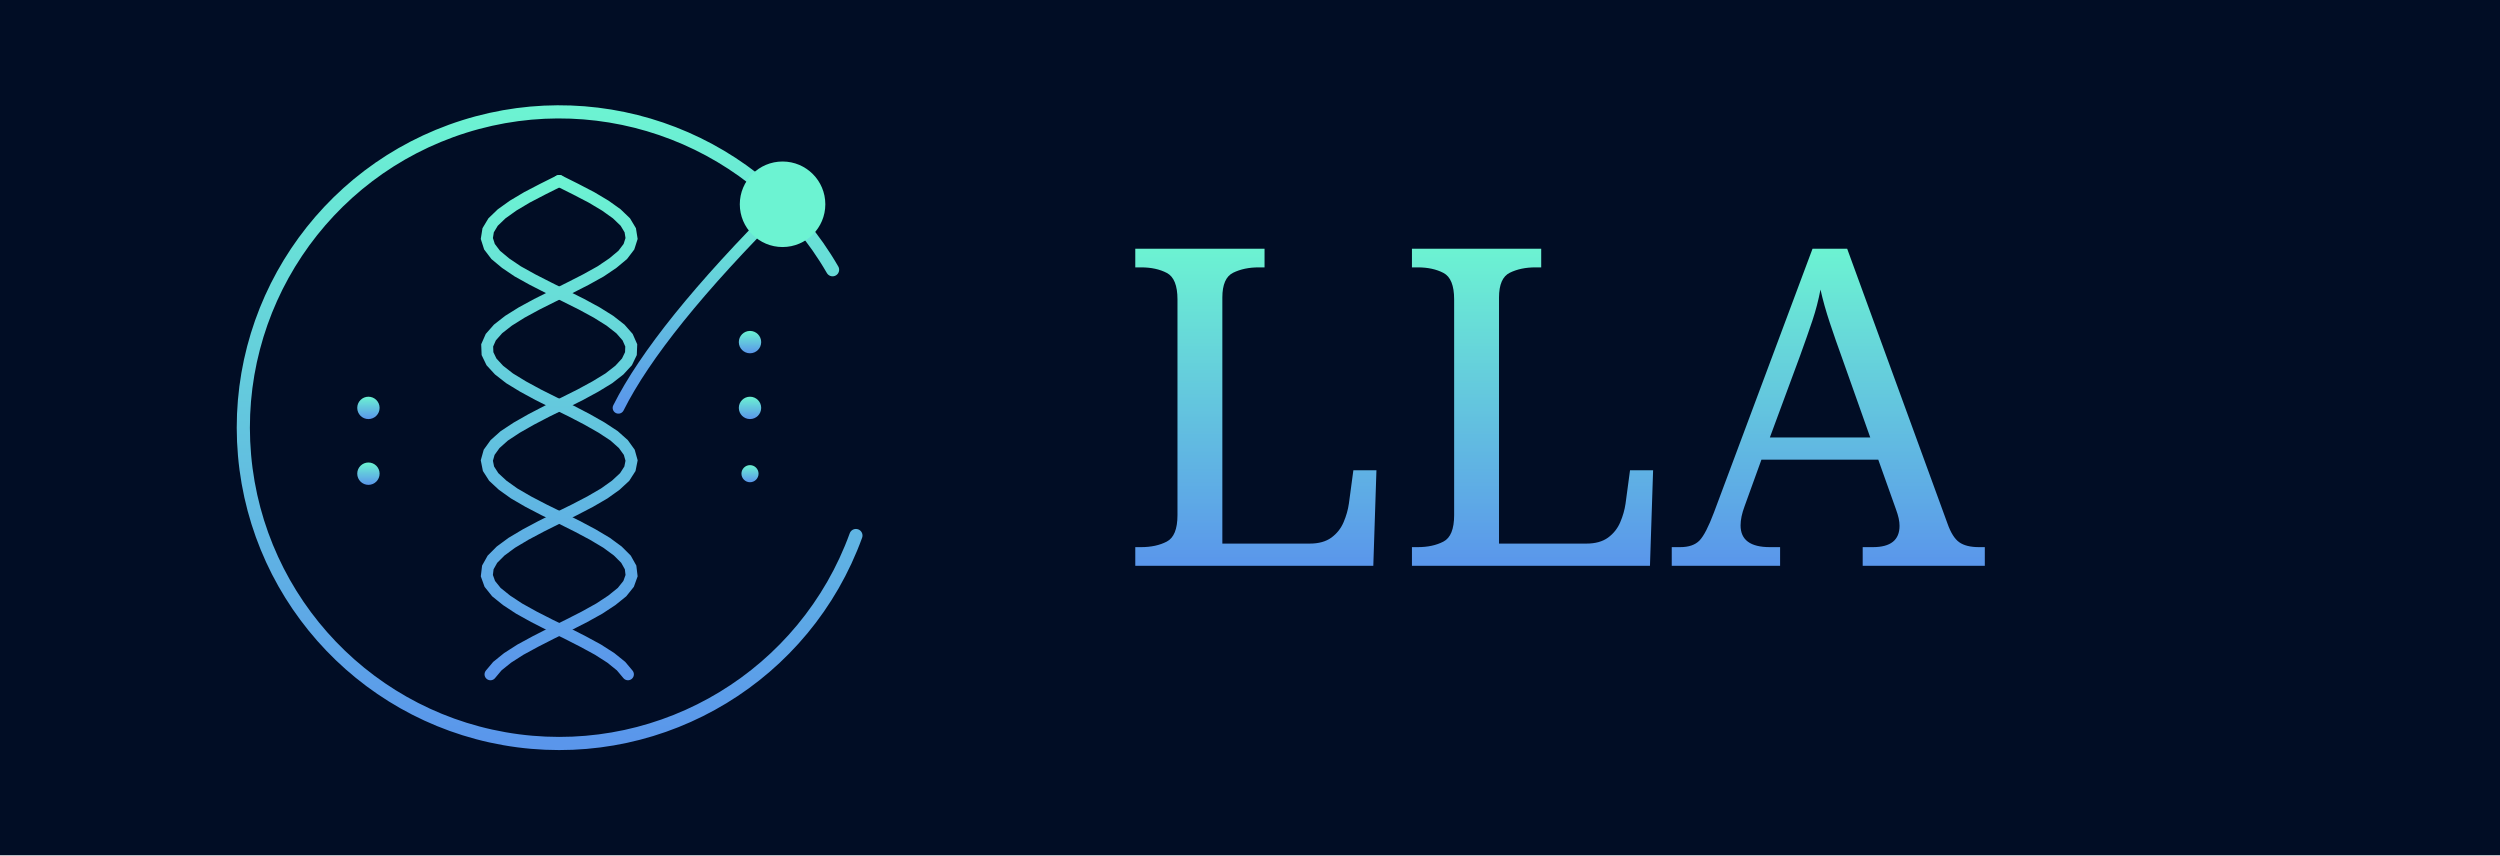
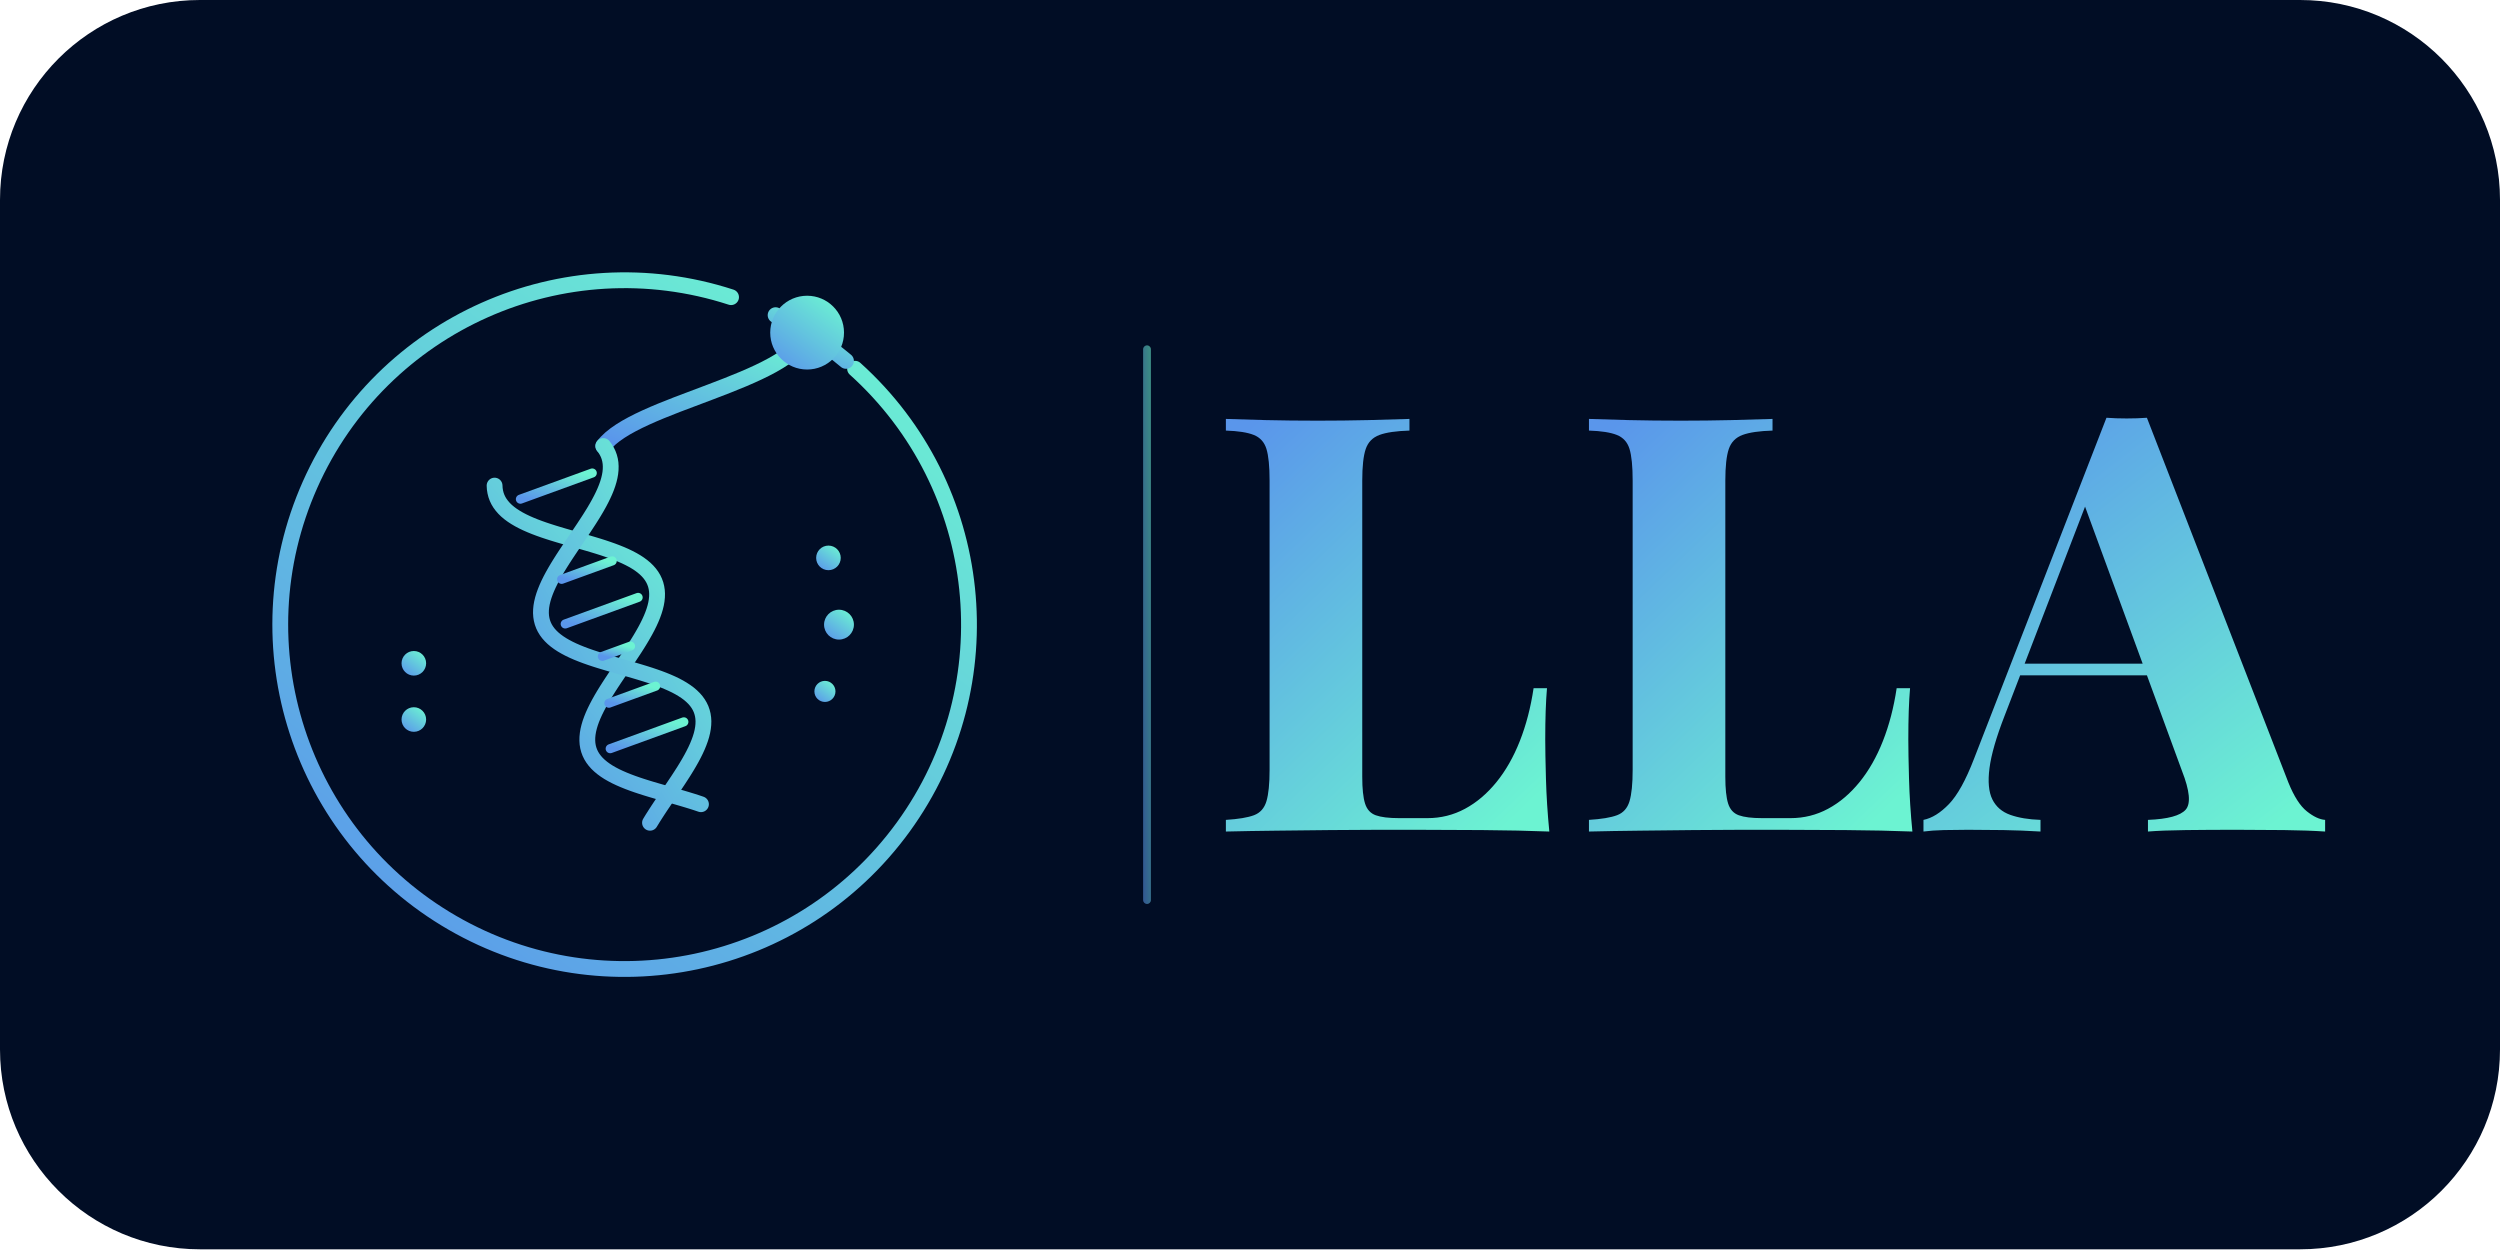
- <svg xmlns="http://www.w3.org/2000/svg" viewBox="0 0 760 260" width="760" height="260">
+ <svg xmlns="http://www.w3.org/2000/svg" width="1024.57" height="512.00" viewBox="0 0 1024.57 512.00">
  <defs>
-     <linearGradient id="g" x1="0" y1="0" x2="0" y2="1">
+     <linearGradient id="embGrad" x1="0.85" y1="0.0" x2="0.1" y2="1.0">
      <stop offset="0" stop-color="#6CF3D2" />
      <stop offset="1" stop-color="#5A96EB" />
    </linearGradient>
  </defs>
-   <rect width="760" height="260" rx="0" fill="#010D25" />
-   <g transform="translate(40,0)">
-     <path d="M 220.2 162.8 A 96 96 0 1 1 213.1 82.0" fill="none" stroke="url(#g)" stroke-width="4" stroke-linecap="round" />
-     <path d="M 130.0 55.0 L 135.0 57.5 L 139.8 60.0 L 144.0 62.5 L 147.5 65.0 L 150.1 67.5 L 151.6 70.0 L 152.0 72.5 L 151.2 75.0 L 149.3 77.5 L 146.3 80.0 L 142.6 82.5 L 138.1 85.0 L 133.2 87.5 L 128.2 90.0 L 123.2 92.5 L 118.6 95.0 L 114.6 97.5 L 111.4 100.0 L 109.2 102.5 L 108.1 105.0 L 108.2 107.5 L 109.4 110.0 L 111.7 112.5 L 114.9 115.0 L 119.0 117.5 L 123.6 120.0 L 128.6 122.5 L 133.7 125.0 L 138.5 127.5 L 142.9 130.0 L 146.7 132.5 L 149.5 135.0 L 151.3 137.5 L 152.0 140.0 L 151.5 142.5 L 149.9 145.0 L 147.2 147.5 L 143.7 150.0 L 139.4 152.5 L 134.6 155.0 L 129.5 157.5 L 124.5 160.0 L 119.8 162.5 L 115.6 165.0 L 112.2 167.5 L 109.7 170.0 L 108.3 172.5 L 108.0 175.0 L 108.9 177.5 L 110.9 180.0 L 114.0 182.5 L 117.8 185.0 L 122.3 187.5 L 127.2 190.0 L 132.3 192.5 L 137.2 195.0 L 141.8 197.5 L 145.7 200.0 L 148.8 202.5 L 150.9 205.0 " fill="none" stroke="url(#g)" stroke-width="3.6" stroke-linecap="round" />
-     <path d="M 130.0 55.0 L 125.0 57.5 L 120.2 60.0 L 116.0 62.5 L 112.5 65.0 L 109.9 67.5 L 108.4 70.0 L 108.0 72.5 L 108.8 75.0 L 110.7 77.5 L 113.7 80.0 L 117.4 82.5 L 121.9 85.0 L 126.8 87.5 L 131.8 90.0 L 136.8 92.5 L 141.4 95.0 L 145.4 97.5 L 148.6 100.0 L 150.8 102.5 L 151.9 105.0 L 151.8 107.5 L 150.6 110.0 L 148.3 112.5 L 145.1 115.0 L 141.0 117.5 L 136.4 120.0 L 131.4 122.5 L 126.3 125.0 L 121.5 127.5 L 117.1 130.0 L 113.3 132.5 L 110.5 135.0 L 108.7 137.5 L 108.0 140.0 L 108.5 142.5 L 110.1 145.0 L 112.8 147.5 L 116.3 150.0 L 120.6 152.5 L 125.4 155.0 L 130.5 157.5 L 135.5 160.0 L 140.2 162.5 L 144.4 165.0 L 147.8 167.5 L 150.3 170.0 L 151.7 172.5 L 152.0 175.0 L 151.1 177.5 L 149.1 180.0 L 146.0 182.5 L 142.2 185.0 L 137.7 187.5 L 132.8 190.0 L 127.7 192.5 L 122.8 195.0 L 118.2 197.5 L 114.3 200.0 L 111.2 202.5 L 109.1 205.0 " fill="none" stroke="url(#g)" stroke-width="3.6" stroke-linecap="round" />
-     <line x1="139.8" y1="60.0" x2="120.2" y2="60.0" stroke="url(#g)" stroke-width="3.2" stroke-linecap="round" />
-     <line x1="152.0" y1="72.5" x2="108.0" y2="72.5" stroke="url(#g)" stroke-width="3.2" stroke-linecap="round" />
-     <line x1="138.1" y1="85.0" x2="121.9" y2="85.0" stroke="url(#g)" stroke-width="3.2" stroke-linecap="round" />
-     <line x1="114.6" y1="97.5" x2="145.4" y2="97.5" stroke="url(#g)" stroke-width="3.2" stroke-linecap="round" />
-     <line x1="109.4" y1="110.0" x2="150.6" y2="110.0" stroke="url(#g)" stroke-width="3.2" stroke-linecap="round" />
-     <line x1="128.6" y1="122.5" x2="131.4" y2="122.5" stroke="url(#g)" stroke-width="3.2" stroke-linecap="round" />
-     <line x1="149.5" y1="135.0" x2="110.5" y2="135.0" stroke="url(#g)" stroke-width="3.2" stroke-linecap="round" />
-     <line x1="147.2" y1="147.5" x2="112.8" y2="147.5" stroke="url(#g)" stroke-width="3.2" stroke-linecap="round" />
-     <line x1="124.5" y1="160.0" x2="135.5" y2="160.0" stroke="url(#g)" stroke-width="3.2" stroke-linecap="round" />
-     <line x1="108.3" y1="172.5" x2="151.7" y2="172.5" stroke="url(#g)" stroke-width="3.2" stroke-linecap="round" />
-     <line x1="117.8" y1="185.0" x2="142.2" y2="185.0" stroke="url(#g)" stroke-width="3.2" stroke-linecap="round" />
-     <line x1="141.8" y1="197.5" x2="118.2" y2="197.5" stroke="url(#g)" stroke-width="3.2" stroke-linecap="round" />
-     <path d="M 197.9 62.1 Q 160.0 100.0 148.0 124.0" fill="none" stroke="url(#g)" stroke-width="3.5" stroke-linecap="round" />
-     <circle cx="197.9" cy="62.1" r="13" fill="#6CF3D2" />
-     <circle cx="72" cy="124" r="3.4" fill="url(#g)" />
-     <circle cx="72" cy="144" r="3.4" fill="url(#g)" />
-     <circle cx="188" cy="104" r="3.4" fill="url(#g)" />
-     <circle cx="188" cy="124" r="3.4" fill="url(#g)" />
-     <circle cx="188" cy="144" r="2.6" fill="url(#g)" />
+   <rect x="0" y="0" width="1024.57" height="512.00" rx="81.92" fill="#010D25" />
+   <g transform="translate(71.68 71.68) scale(0.72)">
+     <path d="M 387.15 110.34 A 196 196 0 1 1 316.57 69.59" fill="none" stroke="url(#embGrad)" stroke-width="9" stroke-linecap="round" />
+     <path d="M 341.92 79.84 A 196 196 0 0 1 381.99 105.86" fill="none" stroke="url(#embGrad)" stroke-width="9" stroke-linecap="round" />
+     <path d="M 359.86 89.78 C 349.86 117.78 261.85 130.32 243.85 154.32" fill="none" stroke="url(#embGrad)" stroke-width="9" stroke-linecap="round" />
+     <path d="M 181.96 176.85 C 181.98 177.16 182.01 178.08 182.07 178.68 C 182.14 179.28 182.23 179.87 182.35 180.45 C 182.46 181.03 182.61 181.60 182.78 182.16 C 182.95 182.72 183.15 183.27 183.38 183.81 C 183.61 184.35 183.86 184.88 184.14 185.40 C 184.42 185.92 184.73 186.43 185.06 186.93 C 185.40 187.43 185.76 187.92 186.15 188.40 C 186.53 188.88 186.95 189.36 187.39 189.82 C 187.83 190.28 188.29 190.73 188.78 191.18 C 189.27 191.62 189.79 192.06 190.33 192.48 C 190.87 192.91 191.44 193.32 192.02 193.73 C 192.61 194.14 193.22 194.54 193.86 194.93 C 194.49 195.33 195.15 195.71 195.82 196.08 C 196.50 196.46 197.20 196.83 197.92 197.19 C 198.64 197.55 199.38 197.90 200.13 198.25 C 200.89 198.60 201.67 198.94 202.46 199.27 C 203.25 199.61 204.06 199.94 204.89 200.26 C 205.71 200.58 206.55 200.90 207.41 201.21 C 208.26 201.52 209.13 201.83 210.01 202.13 C 210.89 202.43 211.78 202.73 212.69 203.02 C 213.59 203.31 214.50 203.60 215.43 203.89 C 216.35 204.18 217.28 204.46 218.22 204.74 C 219.15 205.02 220.10 205.30 221.05 205.58 C 222.00 205.86 222.95 206.13 223.91 206.41 C 224.86 206.68 225.83 206.95 226.79 207.23 C 227.75 207.50 228.71 207.77 229.67 208.05 C 230.63 208.32 231.59 208.59 232.55 208.87 C 233.50 209.14 234.46 209.42 235.41 209.69 C 236.35 209.97 237.30 210.25 238.24 210.53 C 239.17 210.81 240.11 211.09 241.03 211.38 C 241.95 211.67 242.86 211.96 243.77 212.25 C 244.67 212.55 245.56 212.84 246.44 213.15 C 247.32 213.45 248.19 213.75 249.05 214.07 C 249.90 214.38 250.74 214.69 251.56 215.02 C 252.39 215.34 253.20 215.67 253.99 216.00 C 254.78 216.34 255.56 216.68 256.32 217.02 C 257.07 217.37 257.81 217.72 258.53 218.09 C 259.25 218.45 259.94 218.82 260.62 219.19 C 261.30 219.57 261.95 219.95 262.59 220.34 C 263.22 220.74 263.83 221.14 264.42 221.54 C 265.01 221.95 265.57 222.37 266.11 222.80 C 266.65 223.22 267.17 223.66 267.66 224.10 C 268.15 224.55 268.61 225.00 269.05 225.46 C 269.49 225.92 269.90 226.40 270.29 226.88 C 270.68 227.36 271.04 227.85 271.37 228.35 C 271.71 228.85 272.01 229.36 272.29 229.88 C 272.57 230.41 272.83 230.94 273.05 231.48 C 273.28 232.02 273.48 232.57 273.65 233.13 C 273.82 233.69 273.96 234.26 274.08 234.84 C 274.20 235.42 274.29 236.01 274.35 236.61 C 274.41 237.21 274.45 237.81 274.46 238.43 C 274.47 239.05 274.45 239.68 274.41 240.32 C 274.37 240.96 274.30 241.60 274.21 242.26 C 274.12 242.92 274.00 243.58 273.86 244.26 C 273.72 244.93 273.55 245.61 273.36 246.31 C 273.17 247.00 272.95 247.70 272.72 248.41 C 272.48 249.11 272.23 249.83 271.95 250.55 C 271.67 251.28 271.37 252.01 271.05 252.75 C 270.73 253.49 270.39 254.23 270.03 254.99 C 269.67 255.74 269.29 256.50 268.90 257.27 C 268.51 258.03 268.09 258.80 267.67 259.58 C 267.24 260.36 266.80 261.14 266.34 261.93 C 265.89 262.72 265.42 263.51 264.94 264.31 C 264.46 265.11 263.96 265.91 263.46 266.72 C 262.95 267.52 262.44 268.33 261.92 269.15 C 261.39 269.96 260.86 270.78 260.32 271.59 C 259.79 272.41 259.24 273.23 258.69 274.05 C 258.14 274.88 257.59 275.70 257.03 276.53 C 256.48 277.35 255.91 278.18 255.35 279.01 C 254.79 279.83 254.23 280.66 253.67 281.49 C 253.11 282.31 252.55 283.14 252.00 283.96 C 251.44 284.79 250.88 285.61 250.34 286.43 C 249.79 287.26 249.24 288.08 248.71 288.89 C 248.17 289.71 247.64 290.53 247.12 291.34 C 246.60 292.15 246.09 292.96 245.58 293.77 C 245.08 294.57 244.59 295.37 244.11 296.17 C 243.63 296.97 243.17 297.76 242.71 298.55 C 242.26 299.33 241.82 300.12 241.40 300.89 C 240.97 301.67 240.57 302.44 240.18 303.21 C 239.79 303.97 239.41 304.73 239.06 305.48 C 238.70 306.23 238.37 306.98 238.05 307.71 C 237.73 308.45 237.44 309.18 237.16 309.91 C 236.89 310.63 236.63 311.34 236.40 312.05 C 236.17 312.76 235.96 313.45 235.78 314.14 C 235.59 314.83 235.43 315.52 235.29 316.19 C 235.16 316.86 235.04 317.53 234.96 318.18 C 234.87 318.83 234.80 319.48 234.77 320.12 C 234.73 320.75 234.72 321.38 234.74 321.99 C 234.75 322.61 234.79 323.22 234.86 323.82 C 234.93 324.41 235.03 325.00 235.15 325.58 C 235.27 326.16 235.42 326.73 235.60 327.28 C 235.77 327.84 235.98 328.39 236.21 328.93 C 236.44 329.47 236.70 330.00 236.98 330.51 C 237.27 331.03 237.58 331.54 237.92 332.04 C 238.26 332.54 238.63 333.03 239.02 333.51 C 239.41 333.99 239.83 334.46 240.27 334.92 C 240.72 335.38 241.19 335.83 241.68 336.27 C 242.18 336.72 242.70 337.15 243.24 337.57 C 243.79 338.00 244.36 338.41 244.95 338.82 C 245.54 339.23 246.16 339.63 246.79 340.02 C 247.43 340.41 248.09 340.79 248.77 341.16 C 249.45 341.54 250.16 341.91 250.88 342.27 C 251.60 342.63 252.34 342.98 253.10 343.32 C 253.86 343.67 254.64 344.01 255.44 344.34 C 256.23 344.68 257.05 345.00 257.87 345.32 C 258.70 345.64 259.54 345.96 260.40 346.27 C 261.26 346.58 262.13 346.89 263.01 347.19 C 263.89 347.49 264.79 347.79 265.69 348.08 C 266.60 348.37 267.52 348.66 268.44 348.95 C 269.36 349.23 270.30 349.52 271.23 349.80 C 272.17 350.08 273.12 350.36 274.07 350.63 C 275.02 350.91 275.97 351.19 276.93 351.46 C 277.89 351.73 278.85 352.01 279.81 352.28 C 280.77 352.55 281.73 352.83 282.69 353.10 C 283.65 353.37 284.61 353.64 285.57 353.92 C 286.52 354.19 287.48 354.47 288.43 354.75 C 289.37 355.02 290.32 355.30 291.25 355.59 C 292.19 355.87 293.12 356.15 294.04 356.44 C 294.96 356.73 295.87 357.02 296.77 357.31 C 297.67 357.61 299.00 358.06 299.44 358.21" fill="none" stroke="url(#embGrad)" stroke-width="9" stroke-linecap="round" />
+     <path d="M 243.85 154.32 C 244.04 154.57 244.61 155.30 244.94 155.80 C 245.28 156.30 245.59 156.81 245.87 157.33 C 246.15 157.85 246.41 158.37 246.64 158.91 C 246.87 159.45 247.07 160.00 247.24 160.56 C 247.41 161.12 247.56 161.69 247.68 162.27 C 247.80 162.85 247.89 163.44 247.96 164.04 C 248.02 164.64 248.06 165.24 248.07 165.86 C 248.09 166.48 248.07 167.11 248.03 167.74 C 247.99 168.38 247.93 169.03 247.84 169.68 C 247.75 170.34 247.63 171.00 247.49 171.68 C 247.35 172.35 247.19 173.03 247.00 173.72 C 246.81 174.41 246.60 175.11 246.37 175.82 C 246.13 176.53 245.88 177.25 245.60 177.97 C 245.32 178.69 245.02 179.42 244.71 180.16 C 244.39 180.90 244.05 181.65 243.69 182.40 C 243.34 183.15 242.96 183.91 242.57 184.67 C 242.18 185.44 241.76 186.21 241.34 186.99 C 240.92 187.77 240.47 188.55 240.02 189.34 C 239.57 190.12 239.10 190.92 238.62 191.72 C 238.14 192.51 237.64 193.32 237.14 194.12 C 236.64 194.93 236.12 195.74 235.60 196.55 C 235.08 197.36 234.55 198.18 234.01 198.99 C 233.47 199.81 232.93 200.63 232.38 201.46 C 231.83 202.28 231.28 203.10 230.72 203.93 C 230.16 204.75 229.60 205.58 229.04 206.41 C 228.48 207.23 227.92 208.06 227.36 208.89 C 226.80 209.71 226.24 210.54 225.68 211.36 C 225.13 212.19 224.57 213.01 224.02 213.84 C 223.48 214.66 222.93 215.48 222.39 216.30 C 221.86 217.11 221.33 217.93 220.80 218.74 C 220.28 219.55 219.77 220.36 219.27 221.17 C 218.76 221.98 218.27 222.78 217.79 223.57 C 217.31 224.37 216.84 225.17 216.39 225.95 C 215.93 226.74 215.49 227.52 215.07 228.30 C 214.65 229.08 214.23 229.85 213.84 230.61 C 213.45 231.38 213.08 232.14 212.72 232.89 C 212.36 233.64 212.03 234.39 211.71 235.13 C 211.39 235.87 211.09 236.60 210.82 237.32 C 210.54 238.04 210.28 238.76 210.05 239.47 C 209.82 240.17 209.61 240.87 209.42 241.56 C 209.23 242.25 209.07 242.94 208.93 243.61 C 208.79 244.28 208.67 244.95 208.58 245.60 C 208.49 246.26 208.43 246.90 208.39 247.54 C 208.35 248.18 208.34 248.81 208.35 249.42 C 208.36 250.04 208.40 250.65 208.47 251.25 C 208.53 251.85 208.63 252.43 208.75 253.01 C 208.87 253.59 209.01 254.16 209.19 254.72 C 209.36 255.28 209.56 255.83 209.79 256.37 C 210.02 256.91 210.28 257.44 210.56 257.96 C 210.84 258.48 211.15 258.99 211.49 259.49 C 211.83 259.99 212.19 260.48 212.58 260.96 C 212.97 261.44 213.39 261.91 213.83 262.37 C 214.27 262.83 214.74 263.28 215.23 263.73 C 215.73 264.17 216.24 264.60 216.79 265.03 C 217.33 265.45 217.90 265.87 218.49 266.28 C 219.08 266.69 219.69 267.08 220.33 267.48 C 220.96 267.87 221.62 268.25 222.30 268.62 C 222.98 269.00 223.68 269.37 224.40 269.73 C 225.12 270.09 225.86 270.44 226.62 270.79 C 227.38 271.13 228.15 271.47 228.95 271.81 C 229.74 272.14 230.55 272.47 231.38 272.79 C 232.21 273.11 233.05 273.43 233.90 273.74 C 234.76 274.05 235.63 274.36 236.51 274.66 C 237.39 274.96 238.29 275.26 239.19 275.55 C 240.09 275.84 241.01 276.13 241.93 276.42 C 242.85 276.71 243.79 276.99 244.73 277.27 C 245.66 277.55 246.61 277.83 247.56 278.11 C 248.51 278.38 249.46 278.66 250.42 278.93 C 251.38 279.21 252.34 279.48 253.30 279.75 C 254.26 280.03 255.22 280.30 256.18 280.57 C 257.14 280.85 258.10 281.12 259.06 281.39 C 260.01 281.67 260.97 281.94 261.92 282.22 C 262.86 282.50 263.81 282.78 264.75 283.06 C 265.68 283.34 266.61 283.62 267.53 283.91 C 268.45 284.20 269.37 284.49 270.27 284.78 C 271.17 285.08 272.06 285.37 272.94 285.68 C 273.82 285.98 274.69 286.29 275.54 286.60 C 276.39 286.91 277.23 287.23 278.06 287.55 C 278.88 287.87 279.69 288.20 280.48 288.54 C 281.27 288.87 282.04 289.21 282.80 289.56 C 283.55 289.91 284.29 290.26 285.01 290.62 C 285.72 290.99 286.42 291.35 287.09 291.73 C 287.77 292.11 288.42 292.49 289.05 292.89 C 289.69 293.28 290.30 293.68 290.88 294.09 C 291.47 294.50 292.03 294.92 292.57 295.34 C 293.10 295.77 293.62 296.21 294.10 296.65 C 294.59 297.10 295.06 297.55 295.49 298.01 C 295.93 298.48 296.34 298.95 296.73 299.43 C 297.11 299.91 297.47 300.41 297.80 300.91 C 298.13 301.41 298.44 301.92 298.71 302.44 C 298.99 302.97 299.24 303.50 299.47 304.04 C 299.69 304.58 299.89 305.13 300.05 305.69 C 300.22 306.25 300.36 306.82 300.48 307.40 C 300.59 307.98 300.68 308.58 300.74 309.18 C 300.80 309.78 300.84 310.39 300.85 311.01 C 300.85 311.63 300.84 312.25 300.79 312.89 C 300.75 313.53 300.68 314.18 300.58 314.84 C 300.49 315.49 300.37 316.16 300.22 316.84 C 300.08 317.51 299.91 318.19 299.72 318.89 C 299.53 319.58 299.31 320.28 299.07 320.99 C 298.84 321.70 298.57 322.42 298.29 323.14 C 298.01 323.87 297.71 324.60 297.39 325.34 C 297.07 326.08 296.73 326.82 296.37 327.58 C 296.01 328.33 295.63 329.09 295.23 329.86 C 294.84 330.62 294.42 331.40 294.00 332.18 C 293.57 332.95 293.12 333.74 292.67 334.53 C 292.21 335.31 291.74 336.11 291.26 336.91 C 290.78 337.71 290.28 338.51 289.78 339.31 C 289.27 340.12 288.76 340.93 288.23 341.74 C 287.71 342.56 287.18 343.37 286.64 344.19 C 286.10 345.01 285.55 345.83 285.00 346.65 C 284.46 347.48 283.90 348.30 283.34 349.13 C 282.79 349.95 282.22 350.78 281.66 351.60 C 281.10 352.43 280.54 353.26 279.98 354.08 C 279.42 354.91 278.86 355.74 278.31 356.56 C 277.75 357.39 277.20 358.21 276.65 359.03 C 276.10 359.86 275.56 360.68 275.02 361.49 C 274.49 362.31 273.96 363.13 273.44 363.94 C 272.92 364.75 272.40 365.56 271.90 366.36 C 271.40 367.17 270.68 368.37 270.43 368.77" fill="none" stroke="url(#embGrad)" stroke-width="9" stroke-linecap="round" />
+     <line x1="196.67" y1="184.57" x2="237.55" y2="169.69" stroke="url(#embGrad)" stroke-width="5.2" stroke-linecap="round" />
+     <line x1="248.90" y1="219.72" x2="220.13" y2="230.19" stroke="url(#embGrad)" stroke-width="5.2" stroke-linecap="round" />
+     <line x1="263.66" y1="240.50" x2="222.18" y2="255.60" stroke="url(#embGrad)" stroke-width="5.2" stroke-linecap="round" />
+     <line x1="259.33" y1="268.22" x2="243.32" y2="274.05" stroke="url(#embGrad)" stroke-width="5.2" stroke-linecap="round" />
+     <line x1="247.03" y1="300.71" x2="273.63" y2="291.03" stroke="url(#embGrad)" stroke-width="5.2" stroke-linecap="round" />
+     <line x1="247.78" y1="326.59" x2="289.69" y2="311.33" stroke="url(#embGrad)" stroke-width="5.2" stroke-linecap="round" />
+     <circle cx="136" cy="278" r="7" fill="url(#embGrad)" />
+     <circle cx="136" cy="310" r="7" fill="url(#embGrad)" />
+     <circle cx="372" cy="218" r="7" fill="url(#embGrad)" />
+     <circle cx="378" cy="256" r="8.5" fill="url(#embGrad)" />
+     <circle cx="370" cy="294" r="6" fill="url(#embGrad)" />
+     <circle cx="359.86" cy="89.78" r="21" fill="url(#embGrad)" />
  </g>
-   <line x1="300" y1="70" x2="300" y2="190" stroke="url(#g)" stroke-opacity="0.55" stroke-width="3" />
-   <text x="340" y="172" font-family="'Playfair Display', serif" font-size="135" font-weight="500" fill="url(#g)">LLA</text>
+   <rect x="468.48" y="141.54" width="3.2" height="228.93" rx="1.6" fill="url(#embGrad)" opacity="0.55" />
+   <g fill="url(#embGrad)" transform="translate(494.375 340.787) scale(0.23884 -0.23884)">
+     <path d="M348.598 708V688Q314.598 687 297.098 680.5Q279.598 674 273.598 656.5Q267.598 639 267.598 602V94Q267.598 63.4 272.398 48.1Q277.198 32.8 290.798 27.9Q304.398 23 330.599 23H379.6Q414 23 443.8 39Q473.6 55 497.7 84.599Q521.8 114.199 537.999 155.299Q554.199 196.398 561.599 245.999H584.599Q581.599 211.999 581.599 157.999Q581.599 134.799 582.799 90.899Q583.999 47 588.599 0Q537.599 2 473.599 2.5Q409.599 3 359.599 3Q334.599 3 295.899 3.0Q257.199 3 212.1 2.5Q167 2 120.9 1.5Q74.8 1 33.6 0V20Q65.8 22 81.8 28.0Q97.801 34 103.201 52.0Q108.601 70 108.601 106V602Q108.601 639 103.201 656.5Q97.801 674 81.5 680.5Q65.2 687 33.6 688V708Q59.4 707 101.5 706.0Q143.599 705 191.599 705Q235.599 705 278.198 706.0Q320.798 707 348.598 708Z" transform="translate(0.000 0)" />
+     <path d="M348.598 708V688Q314.598 687 297.098 680.5Q279.598 674 273.598 656.5Q267.598 639 267.598 602V94Q267.598 63.4 272.398 48.1Q277.198 32.8 290.798 27.9Q304.398 23 330.599 23H379.6Q414 23 443.8 39Q473.6 55 497.7 84.599Q521.8 114.199 537.999 155.299Q554.199 196.398 561.599 245.999H584.599Q581.599 211.999 581.599 157.999Q581.599 134.799 582.799 90.899Q583.999 47 588.599 0Q537.599 2 473.599 2.5Q409.599 3 359.599 3Q334.599 3 295.899 3.0Q257.199 3 212.1 2.5Q167 2 120.9 1.5Q74.8 1 33.6 0V20Q65.8 22 81.8 28.0Q97.801 34 103.201 52.0Q108.601 70 108.601 106V602Q108.601 639 103.201 656.5Q97.801 674 81.5 680.5Q65.2 687 33.6 688V708Q59.4 707 101.5 706.0Q143.599 705 191.599 705Q235.599 705 278.198 706.0Q320.798 707 348.598 708Z" transform="translate(623.000 0)" />
+     <path d="M367.998 710 610.798 84Q625.198 48.4 642.398 34.7Q659.598 21 673.798 20V0Q644.199 2 603.799 2.5Q563.4 3 521.8 3Q475.601 3 435.001 2.5Q394.401 2 369.801 0V20Q420.801 22 434.501 37.5Q448.201 53 428.201 104L257.801 568.601L276.201 594.801L123.8 198.599Q102.4 143.599 97.9 108.899Q93.4 74.2 102.8 55.2Q112.2 36.2 133.6 28.6Q155 21 185.4 20V0Q152 2 122.1 2.5Q92.2 3 60.8 3Q39.4 3 19.5 2.5Q-0.4 2 -15.4 0V20Q6.4 24.4 28.3 47.1Q50.2 69.8 71.4 124.999L298.6 710Q314.6 708.8 333.299 708.8Q351.999 708.8 367.998 710ZM437.8 288V268H139.8L149.8 288Z" transform="translate(1246.000 0)" />
+   </g>
</svg>
